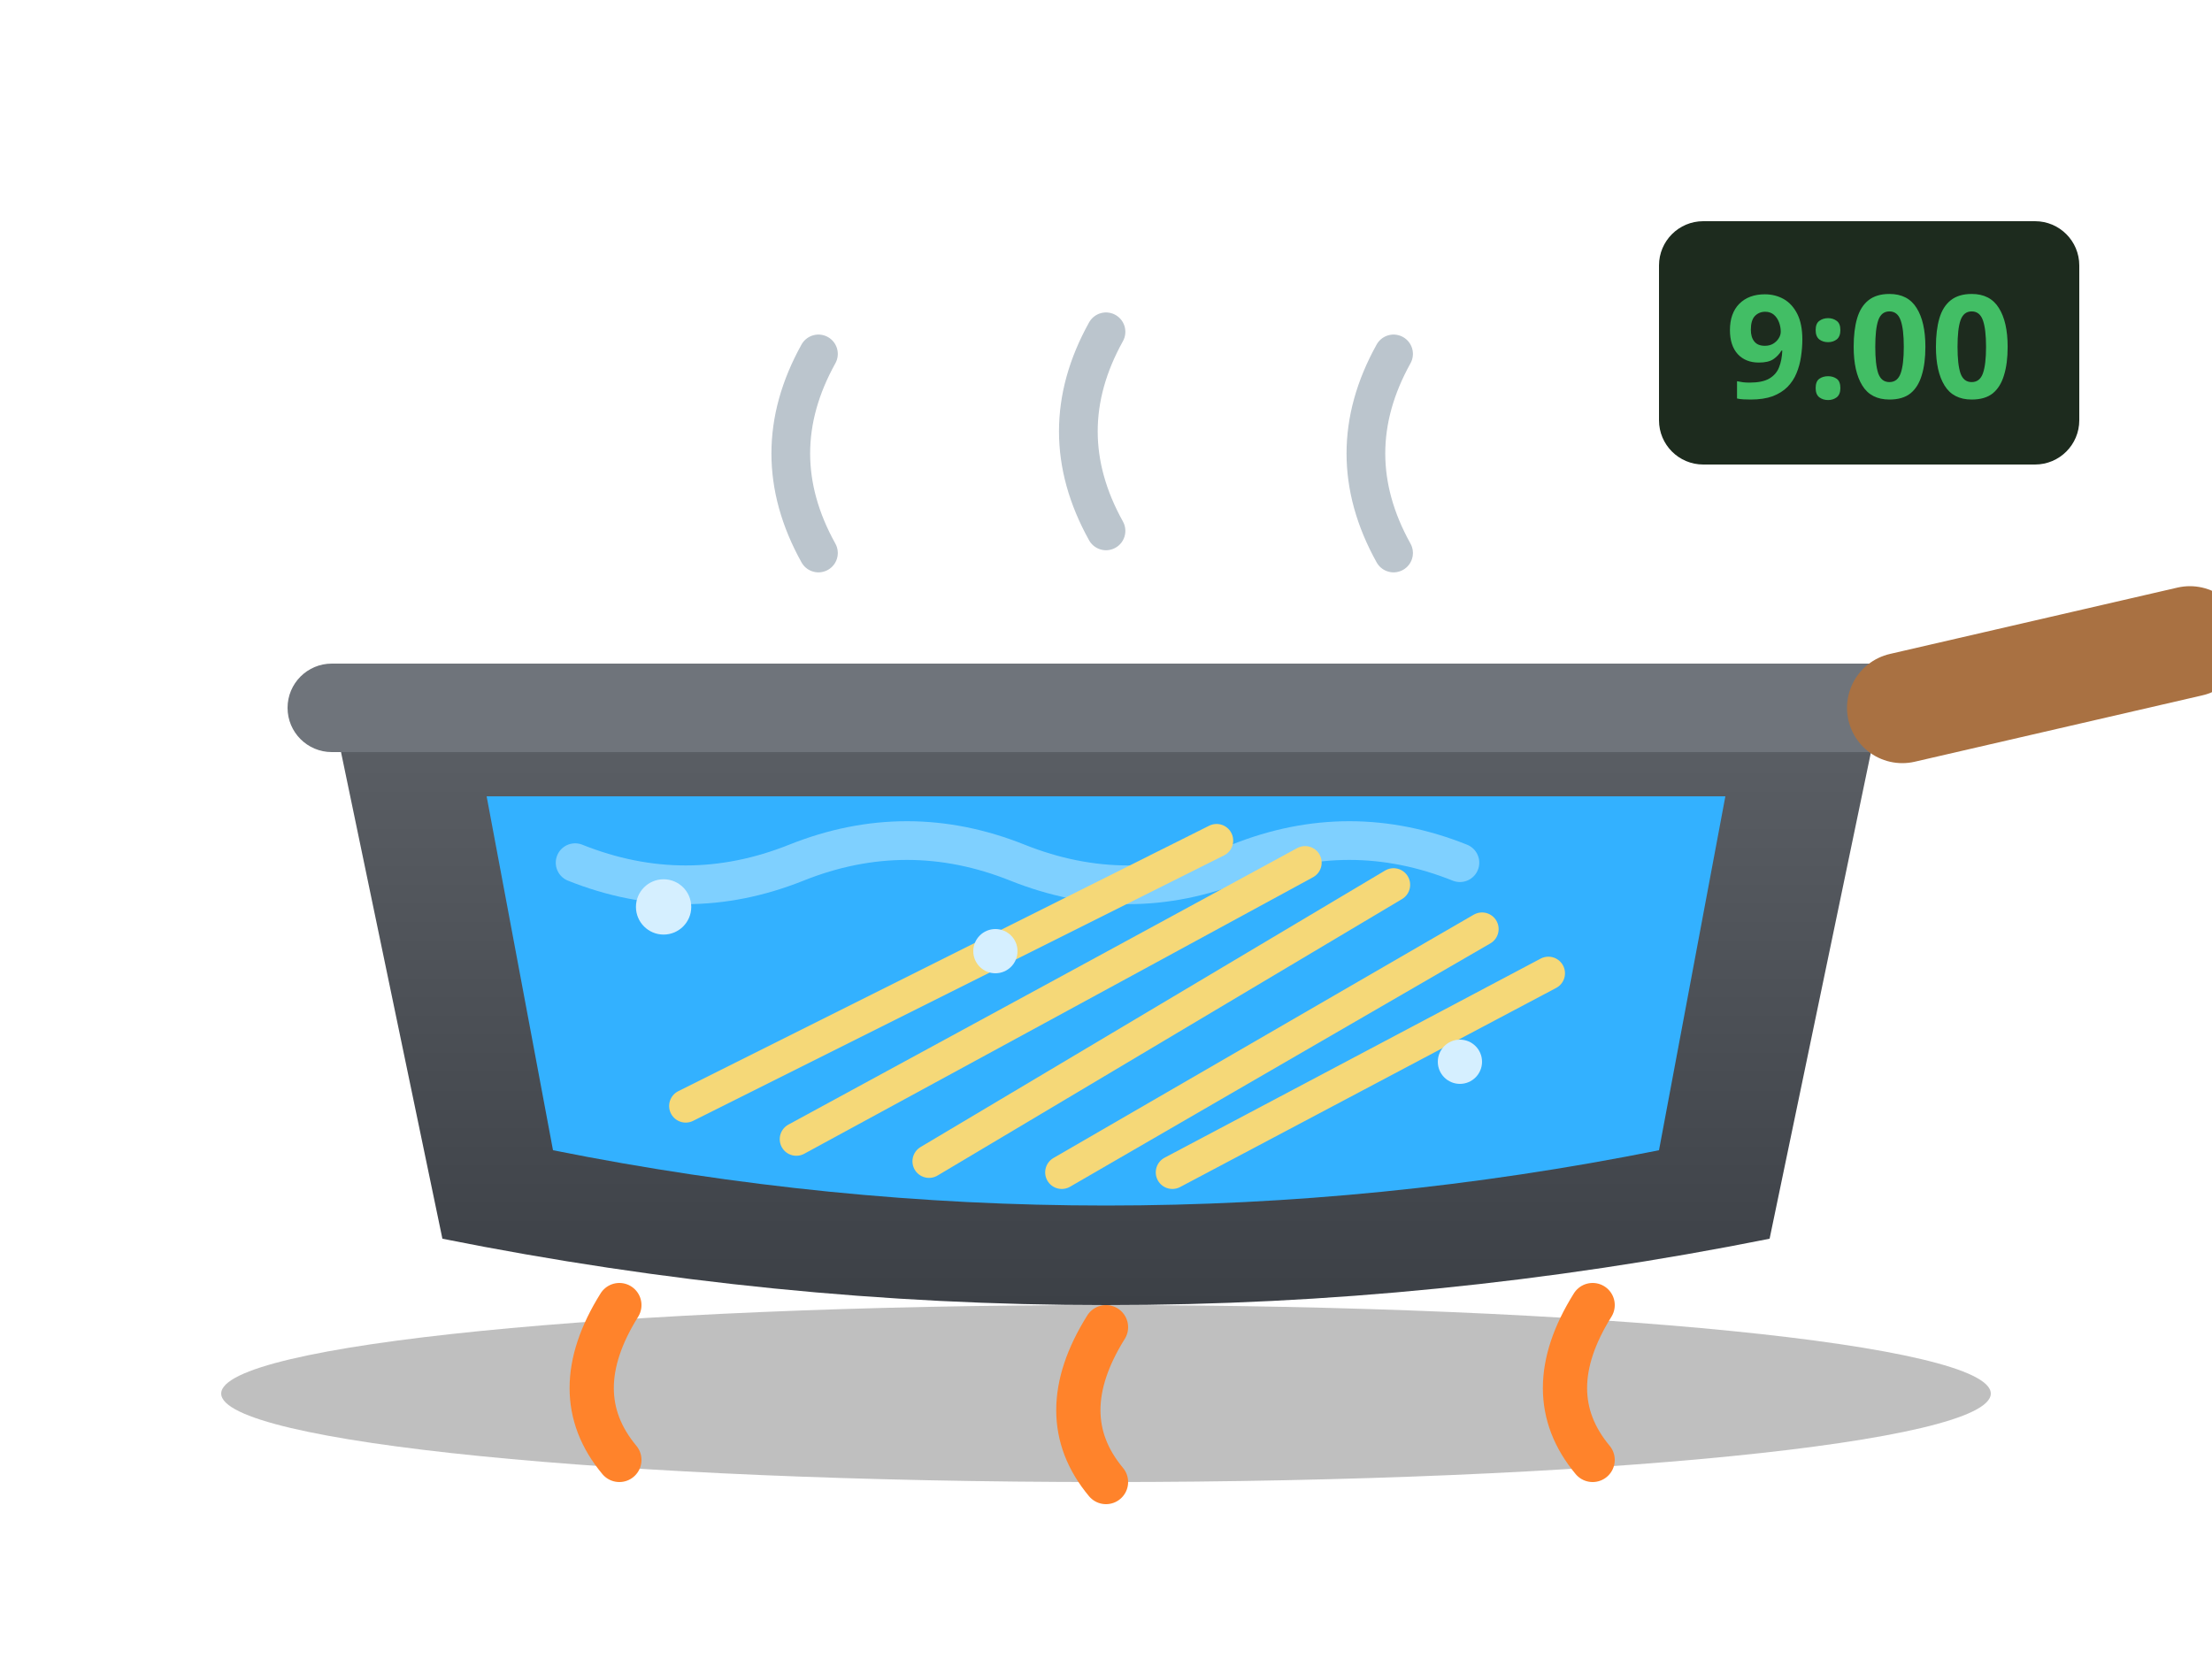
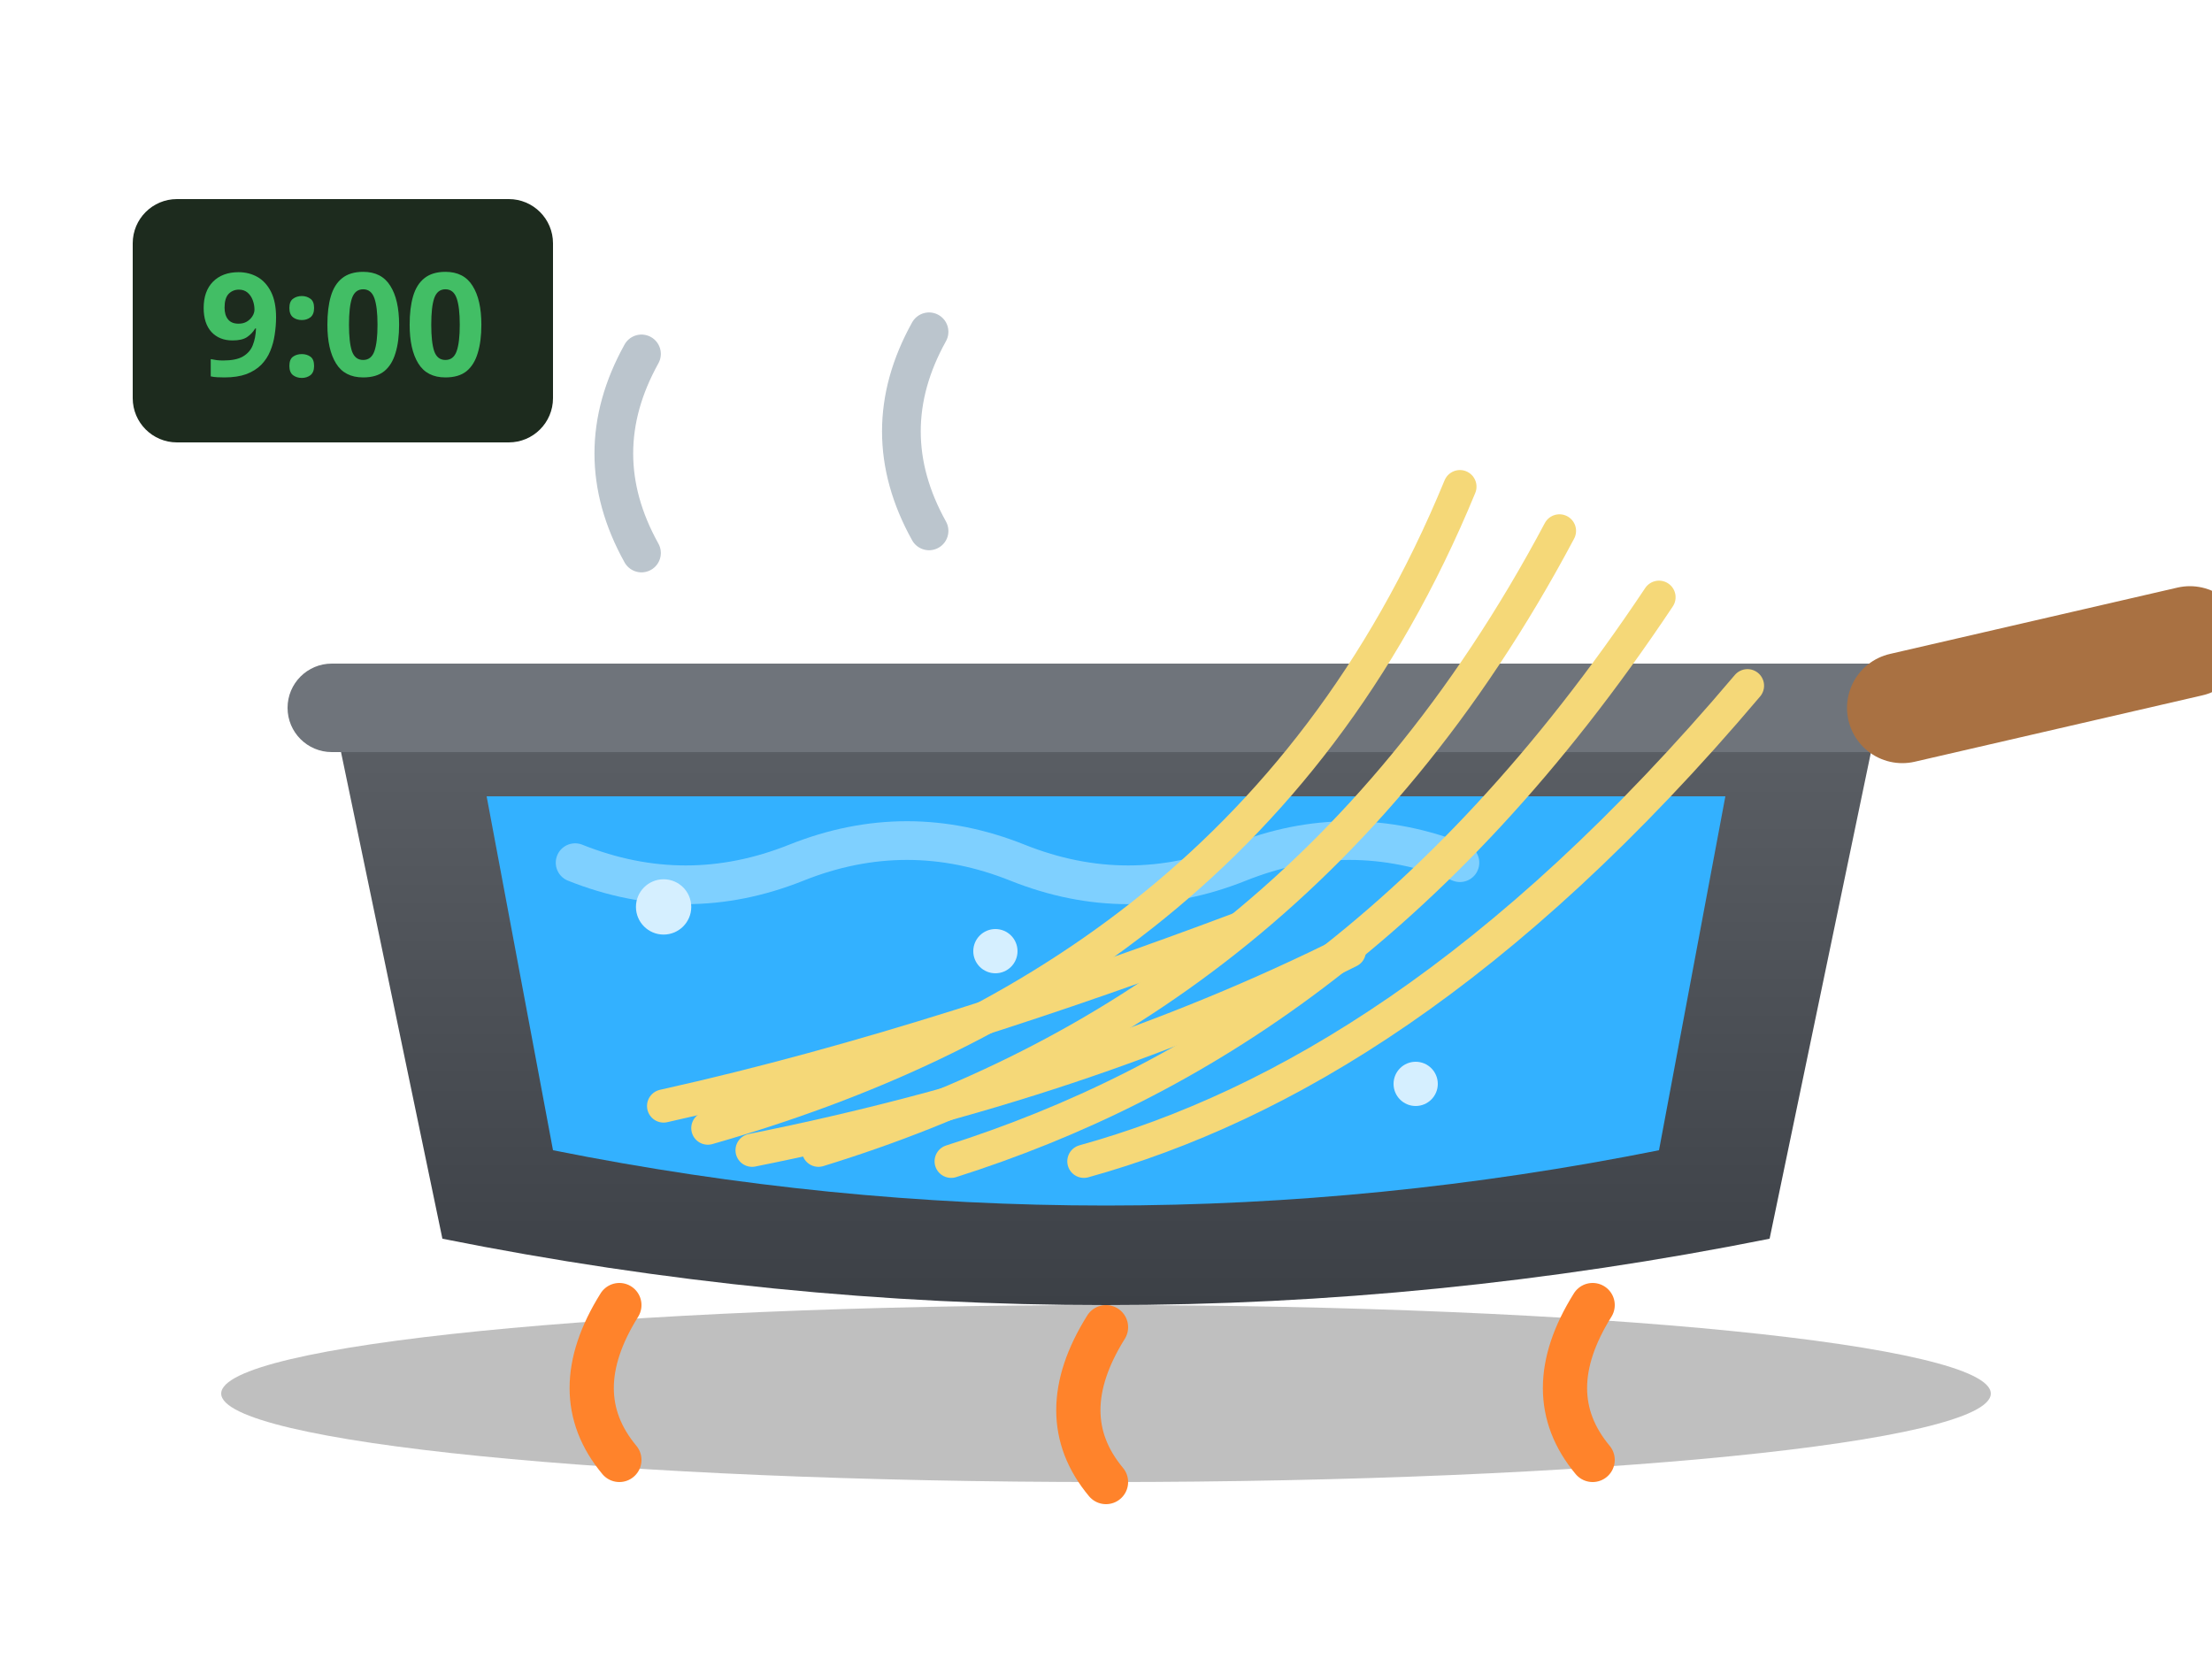
- <svg xmlns="http://www.w3.org/2000/svg" viewBox="0 0 200 150" role="img" aria-label="Halved spaghetti fanned out in the pan of boiling water with a timer">
+ <svg xmlns="http://www.w3.org/2000/svg" viewBox="0 0 200 150" role="img" aria-label="Whole spaghetti fanned into a pan of boiling water with the dry ends still standing above the rim, and a timer">
  <defs>
    <linearGradient id="pan" x1="0" y1="0" x2="0" y2="1">
      <stop offset="0" stop-color="#5c6066" />
      <stop offset="1" stop-color="#3c4046" />
    </linearGradient>
  </defs>
  <ellipse cx="100" cy="126" rx="80" ry="8" fill="#000" opacity="0.25" />
  <path d="M30 64 L170 64 L160 112 Q100 124 40 112 Z" fill="url(#pan)" />
  <rect x="26" y="60" width="148" height="8" rx="4" fill="#6f747b" />
  <path d="M172 64 L198 58" stroke="#a97142" stroke-width="10" stroke-linecap="round" />
  <path d="M44 72 L156 72 L150 104 Q100 114 50 104 Z" fill="#33b1ff" />
  <path d="M52 78 q10 4 20 0 t20 0 t20 0 t20 0" stroke="#7fd0ff" stroke-width="3.5" fill="none" stroke-linecap="round" />
-   <g stroke="#f5d878" stroke-width="3" stroke-linecap="round">
-     <path d="M62 100 L110 76" />
-     <path d="M72 103 L118 78" />
-     <path d="M84 105 L126 80" />
-     <path d="M96 106 L134 84" />
-     <path d="M106 106 L140 88" />
+   <g stroke="#f5d878" stroke-width="3" stroke-linecap="round" fill="none">
+     <path d="M60 100 C 78 96, 96 90, 112 84" />
+     <path d="M68 104 C 88 100, 106 94, 122 86" />
  </g>
  <circle cx="60" cy="82" r="2.5" fill="#d5efff" />
-   <circle cx="132" cy="96" r="2" fill="#d5efff" />
  <circle cx="90" cy="86" r="2" fill="#d5efff" />
-   <path d="M74 50 q-5 -9 0 -18 M100 48 q-5 -9 0 -18 M126 50 q-5 -9 0 -18" stroke="#aab6c0" stroke-width="3.5" fill="none" stroke-linecap="round" opacity="0.8" />
+   <circle cx="128" cy="98" r="2" fill="#d5efff" />
+   <g stroke="#f5d878" stroke-width="3" stroke-linecap="round" fill="none">
+     <path d="M64 102 C 92 94, 118 78, 132 44" />
+     <path d="M74 104 C 100 96, 124 80, 141 48" />
+     <path d="M86 105 C 108 98, 130 84, 150 54" />
+     <path d="M98 105 C 116 100, 136 88, 158 62" />
+   </g>
+   <path d="M58 50 q-5 -9 0 -18 M84 48 q-5 -9 0 -18" stroke="#aab6c0" stroke-width="3.5" fill="none" stroke-linecap="round" opacity="0.8" />
  <path d="M56 118 q-5 8 0 14 M100 120 q-5 8 0 14 M144 118 q-5 8 0 14" stroke="#ff832b" stroke-width="4" fill="none" stroke-linecap="round" />
-   <rect x="150" y="20" width="38" height="22" rx="4" fill="#1d2b1e" />
-   <text x="169" y="36" font-family="sans-serif" font-size="13" font-weight="700" fill="#42be65" text-anchor="middle">9:00</text>
+   <rect x="12" y="18" width="38" height="22" rx="4" fill="#1d2b1e" />
+   <text x="31" y="34" font-family="sans-serif" font-size="13" font-weight="700" fill="#42be65" text-anchor="middle">9:00</text>
</svg>
